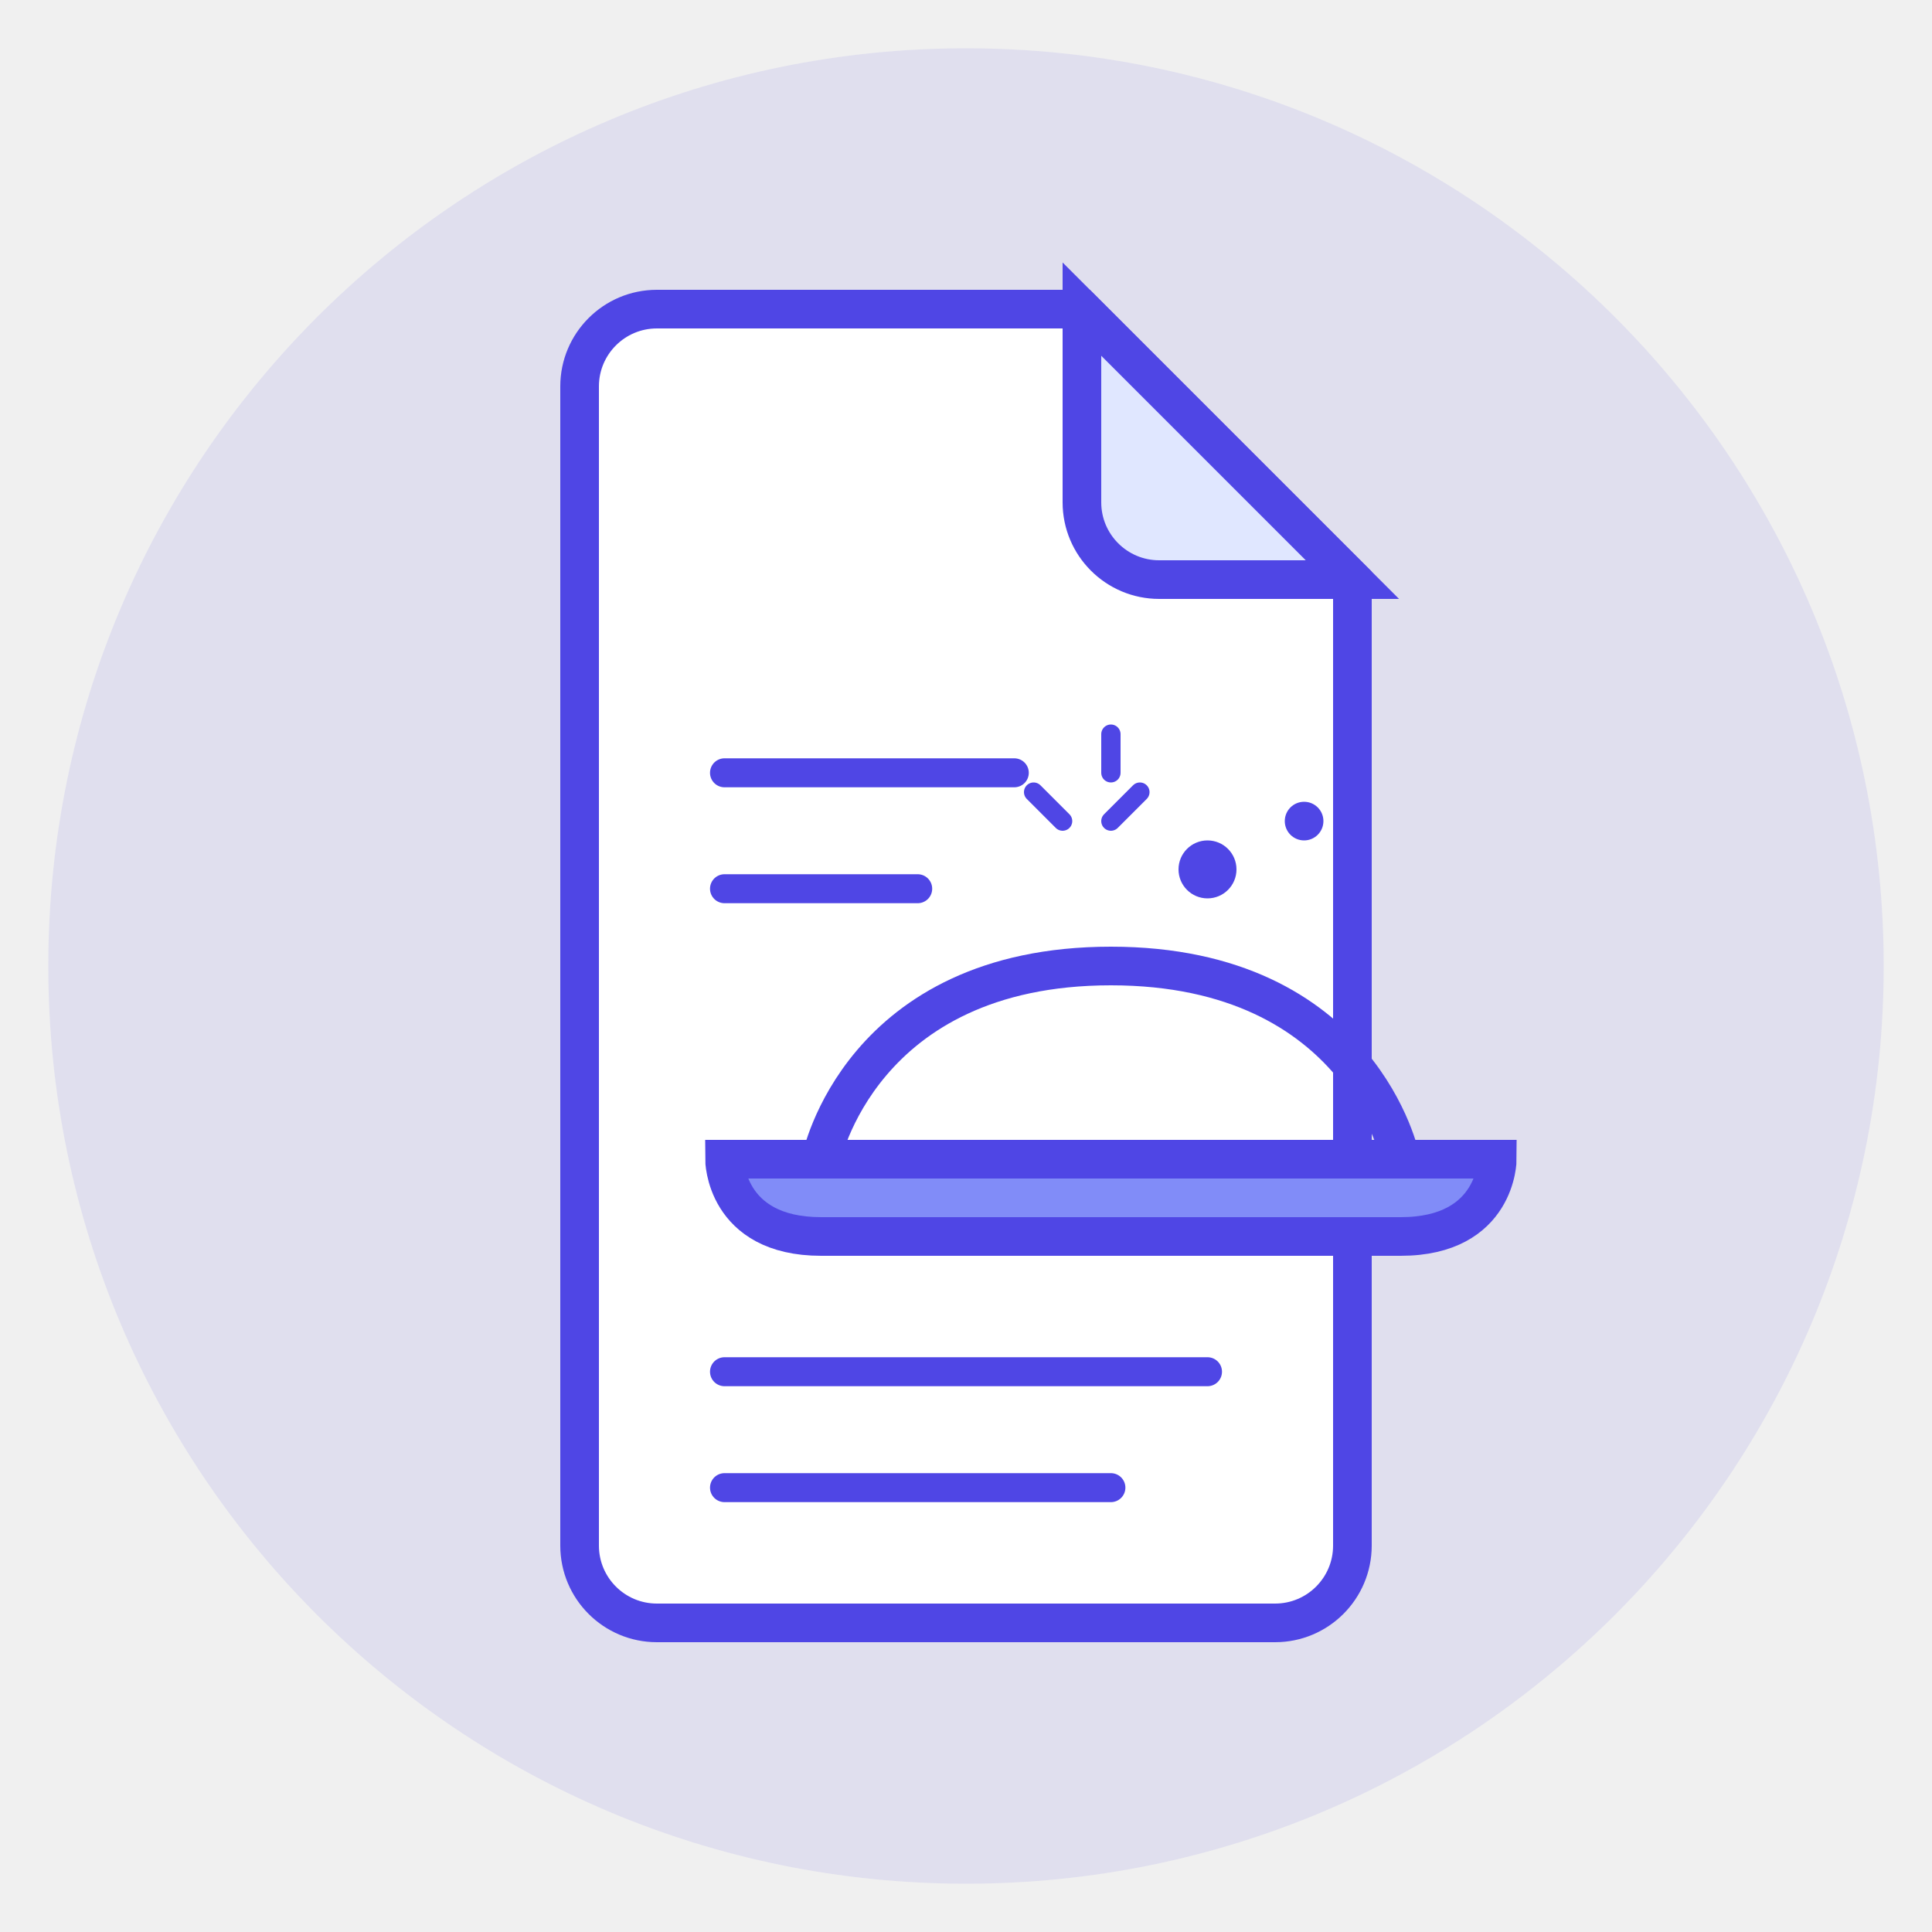
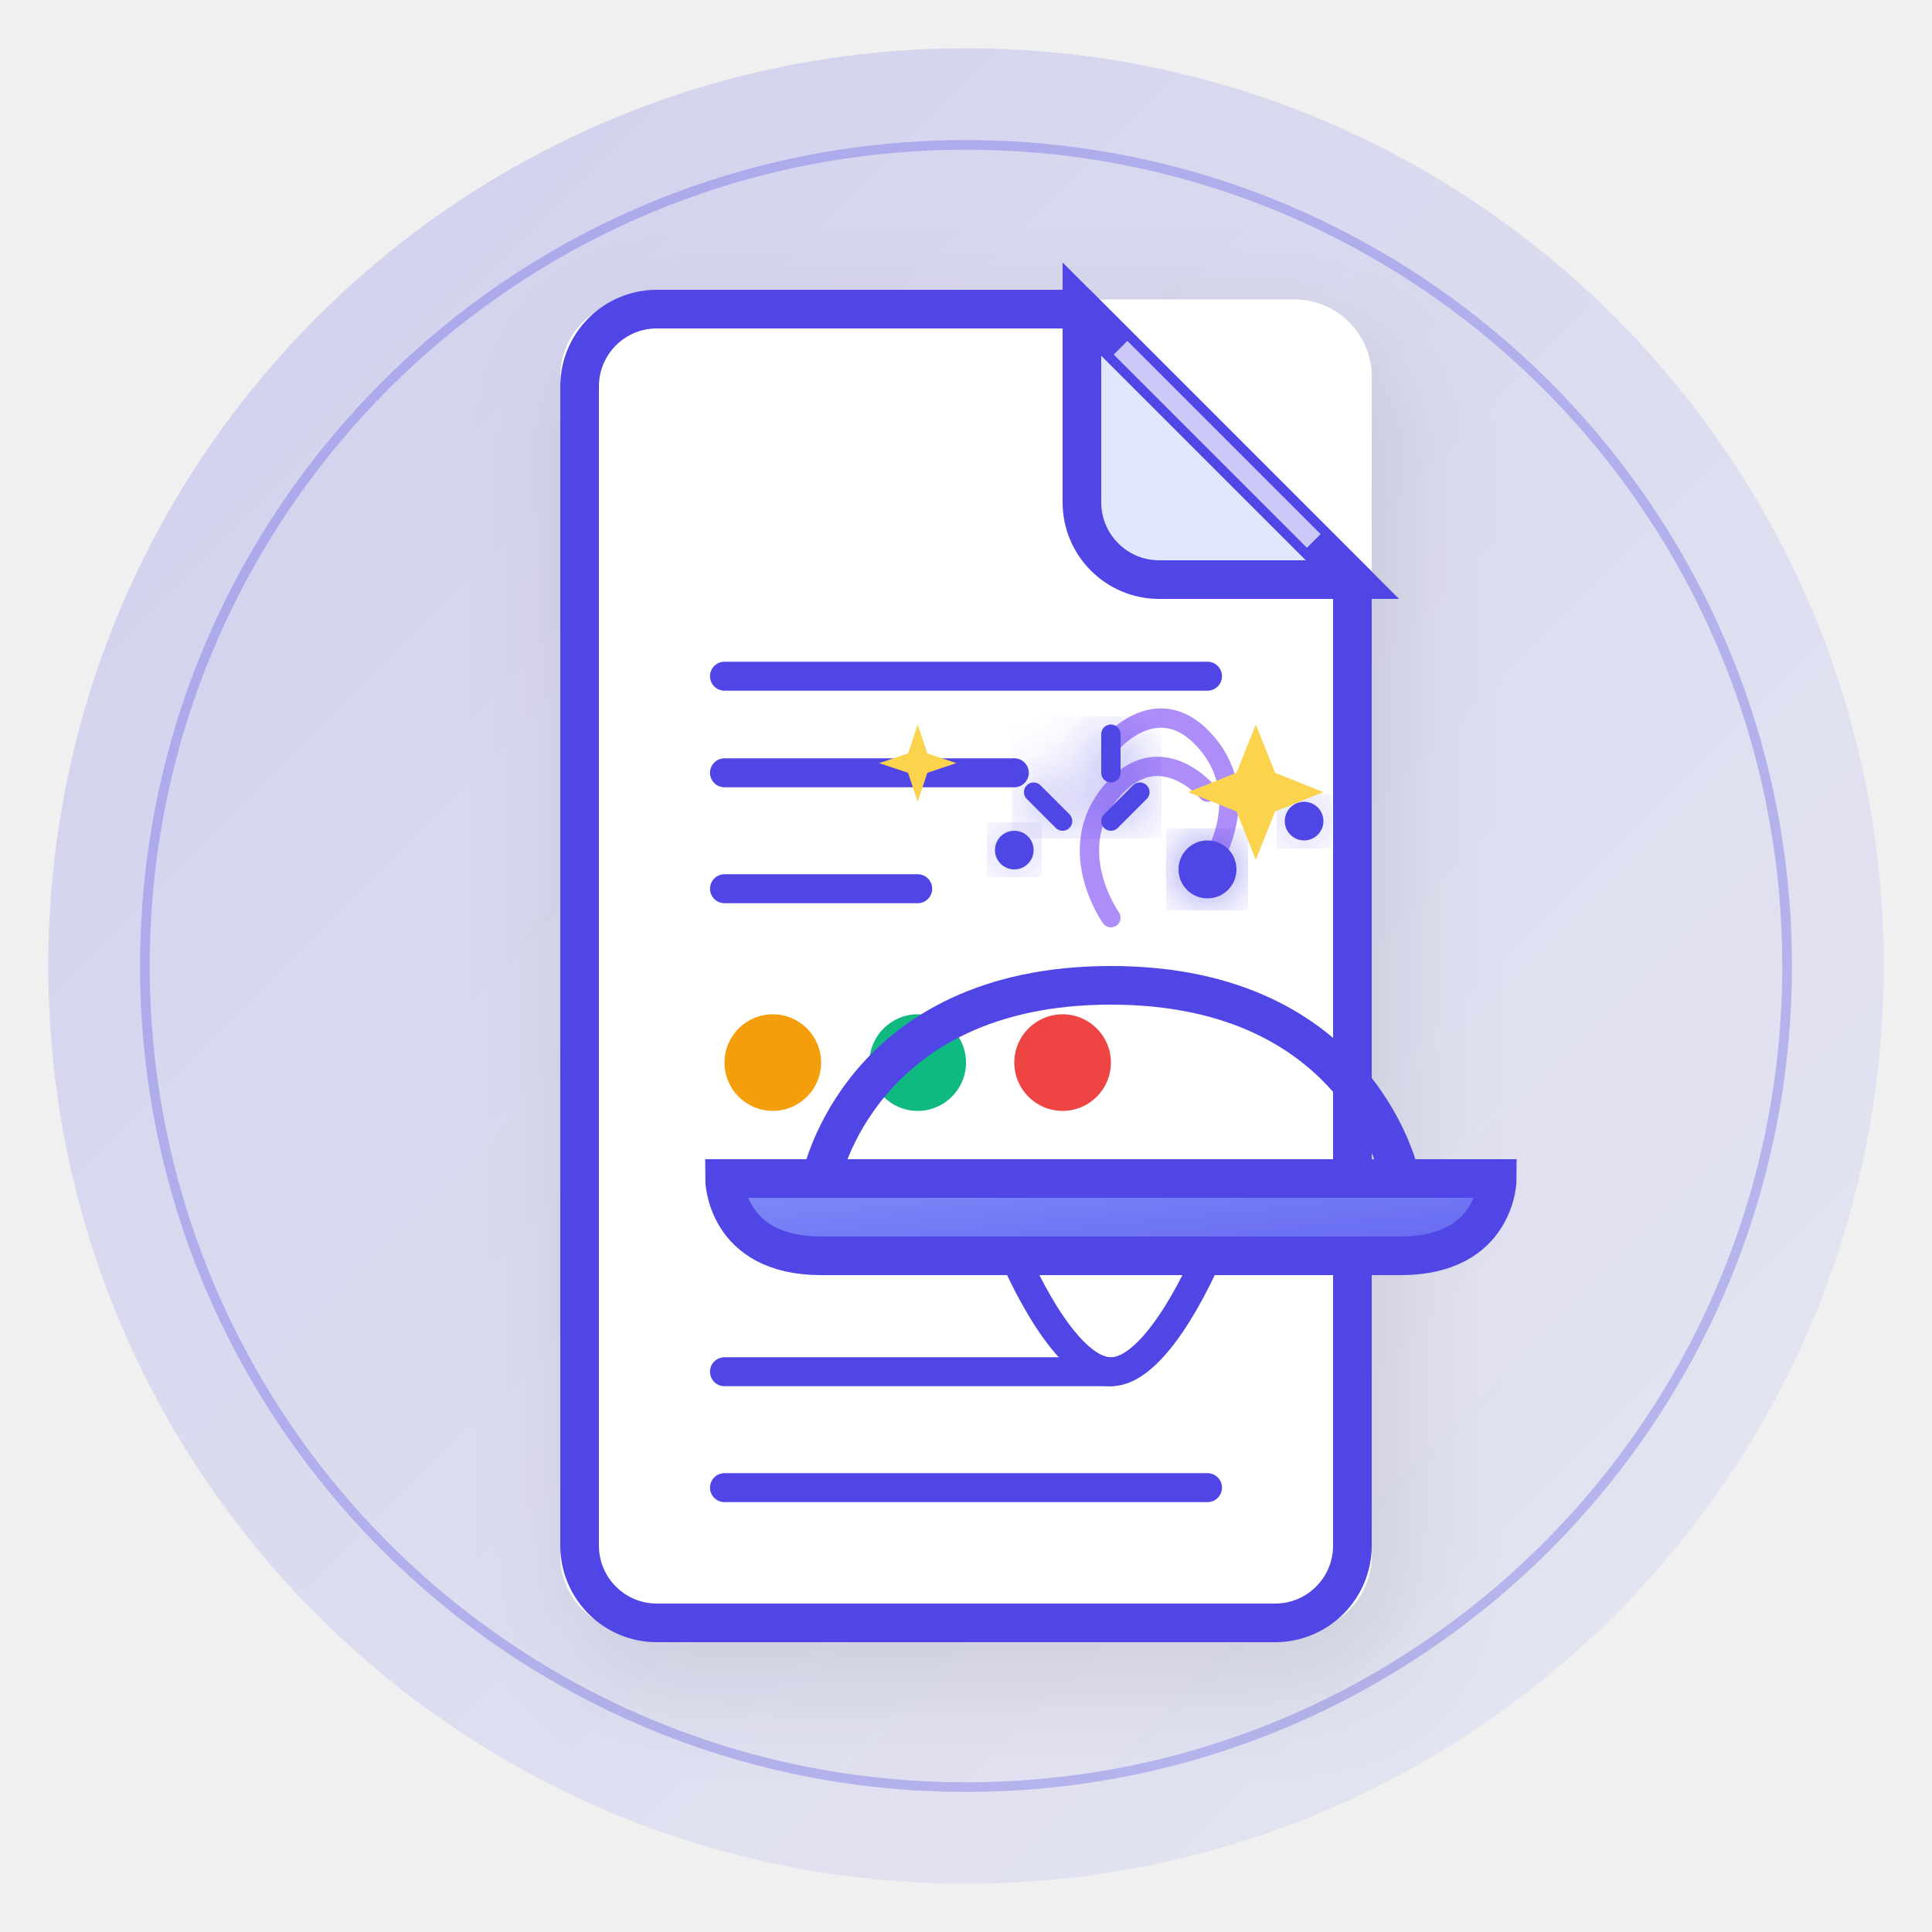
<svg xmlns="http://www.w3.org/2000/svg" width="200" height="200" viewBox="0 0 200 200" fill="none">
-   <circle cx="100" cy="100" r="95" fill="#4F46E5" opacity="0.1" />
+   <defs>
+     <linearGradient id="bgGradient" x1="0%" y1="0%" x2="100%" y2="100%">
+       <stop offset="0%" stop-color="#4F46E5" stop-opacity="0.2" />
+       <stop offset="100%" stop-color="#818CF8" stop-opacity="0.1" />
+     </linearGradient>
+     <linearGradient id="lampGradient" x1="0%" y1="0%" x2="100%" y2="100%">
+       <stop offset="0%" stop-color="#818CF8" />
+       <stop offset="100%" stop-color="#6366F1" />
+     </linearGradient>
+     <filter id="glow" x="-20%" y="-20%" width="140%" height="140%">
+       <feGaussianBlur stdDeviation="3" result="blur" />
+       <feComposite in="SourceGraphic" in2="blur" operator="over" />
+     </filter>
+   </defs>
+   <circle cx="100" cy="100" r="95" fill="url(#bgGradient)" />
+   <circle cx="100" cy="100" r="85" stroke="#4F46E5" stroke-width="1" stroke-opacity="0.3" fill="none" />
+   <rect x="58" y="31" width="84" height="138" rx="8" fill="white" filter="drop-shadow(2px 4px 6px rgba(0, 0, 0, 0.1))" />
  <path d="M60 40C60 35.582 63.582 32 68 32H112L140 60V160C140 164.418 136.418 168 132 168H68C63.582 168 60 164.418 60 160V40Z" fill="white" stroke="#4F46E5" stroke-width="4" />
  <path d="M112 32L140 60H120C115.582 60 112 56.418 112 52V32Z" fill="#E0E7FF" stroke="#4F46E5" stroke-width="4" />
-   <path d="M85 120C85 120 89 100 115 100C141 100 145 120 145 120" stroke="#4F46E5" stroke-width="4" stroke-linecap="round" />
-   <path d="M75 120H155C155 120 155 128 145 128H85C75 128 75 120 75 120Z" fill="#818CF8" stroke="#4F46E5" stroke-width="4" />
-   <circle cx="125" cy="90" r="3" fill="#4F46E5" />
-   <circle cx="135" cy="85" r="2" fill="#4F46E5" />
-   <path d="M115 85L118 82M115 80V76M110 85L107 82" stroke="#4F46E5" stroke-width="2" stroke-linecap="round" />
+   <path d="M116 36L136 56" stroke="#FFFFFF" stroke-width="2" stroke-opacity="0.7" />
+   <line x1="75" y1="70" x2="125" y2="70" stroke="#4F46E5" stroke-width="3" stroke-linecap="round" />
  <line x1="75" y1="80" x2="105" y2="80" stroke="#4F46E5" stroke-width="3" stroke-linecap="round" />
  <line x1="75" y1="92" x2="95" y2="92" stroke="#4F46E5" stroke-width="3" stroke-linecap="round" />
-   <line x1="75" y1="142" x2="125" y2="142" stroke="#4F46E5" stroke-width="3" stroke-linecap="round" />
-   <line x1="75" y1="154" x2="115" y2="154" stroke="#4F46E5" stroke-width="3" stroke-linecap="round" />
+   <circle cx="80" cy="110" r="5" fill="#F59E0B" />
+   <circle cx="95" cy="110" r="5" fill="#10B981" />
+   <circle cx="110" cy="110" r="5" fill="#EF4444" />
+   <path d="M85 122C85 122 89 102 115 102C141 102 145 122 145 122" stroke="#4F46E5" stroke-width="4" stroke-linecap="round" />
+   <path d="M75 122H155C155 122 155 130 145 130H85C75 130 75 122 75 122Z" fill="url(#lampGradient)" stroke="#4F46E5" stroke-width="4" />
+   <path d="M105 130C105 130 110 142 115 142C120 142 125 130 125 130" stroke="#4F46E5" stroke-width="3" stroke-linecap="round" />
+   <path d="M115 95C115 95 110 88 115 82C120 76 125 82 125 82" stroke="#8B5CF6" stroke-width="2" stroke-linecap="round" opacity="0.7" />
+   <path d="M125 90C125 90 130 83 125 77C120 71 115 77 115 77" stroke="#8B5CF6" stroke-width="2" stroke-linecap="round" opacity="0.7" />
+   <circle cx="125" cy="90" r="3" fill="#4F46E5" filter="url(#glow)" />
+   <circle cx="135" cy="85" r="2" fill="#4F46E5" filter="url(#glow)" />
+   <circle cx="105" cy="88" r="2" fill="#4F46E5" filter="url(#glow)" />
+   <path d="M115 85L118 82M115 80V76M110 85L107 82" stroke="#4F46E5" stroke-width="2" stroke-linecap="round" filter="url(#glow)" />
+   <path d="M130 75L132 80L137 82L132 84L130 89L128 84L123 82L128 80L130 75Z" fill="#FCD34D" />
+   <path d="M95 75L96 78L99 79L96 80L95 83L94 80L91 79L94 78L95 75Z" fill="#FCD34D" />
+   <line x1="75" y1="154" x2="125" y2="154" stroke="#4F46E5" stroke-width="3" stroke-linecap="round" />
+   <line x1="75" y1="142" x2="115" y2="142" stroke="#4F46E5" stroke-width="3" stroke-linecap="round" />
</svg>
